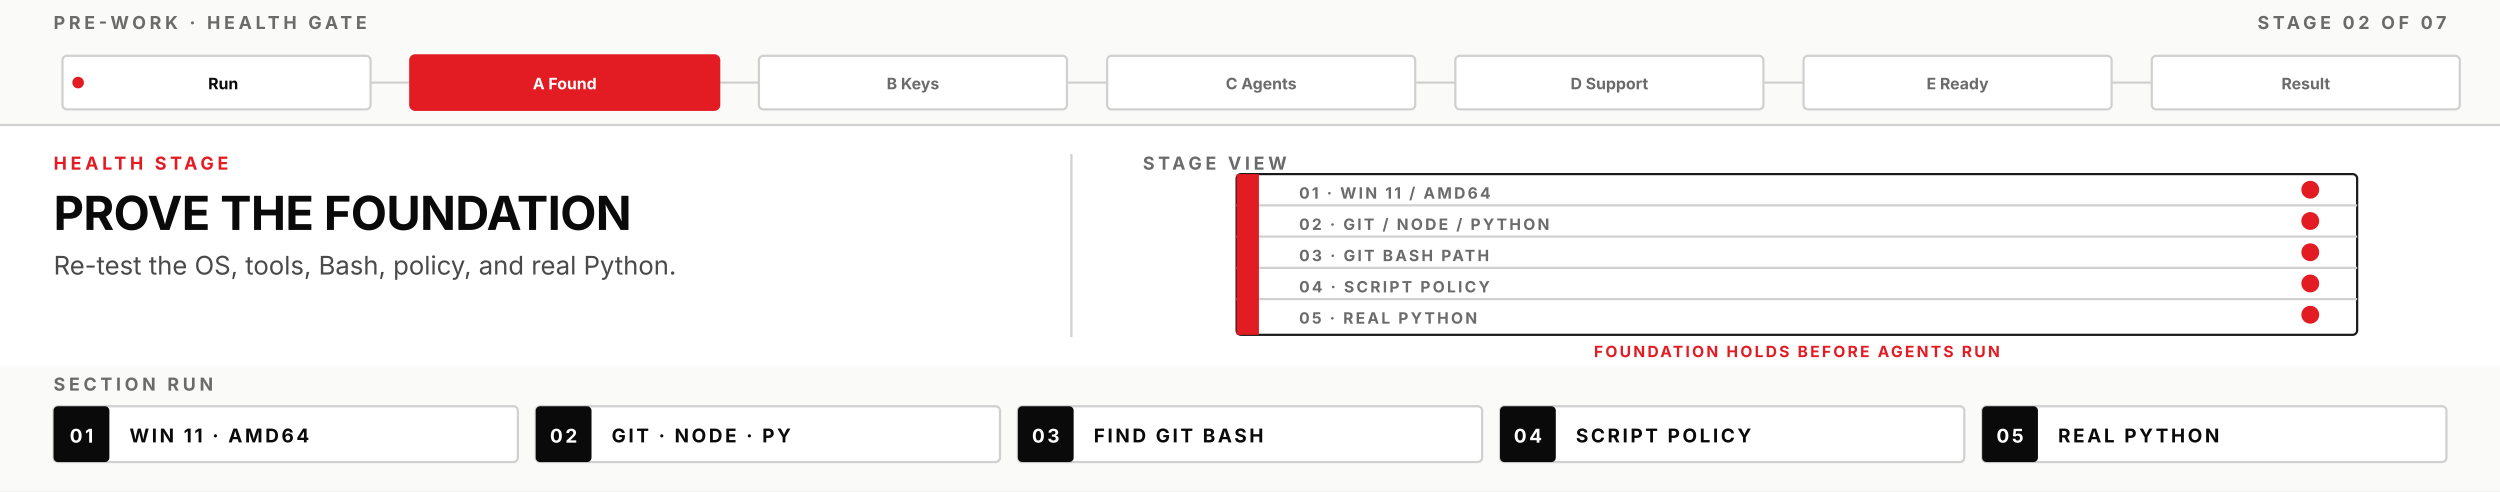
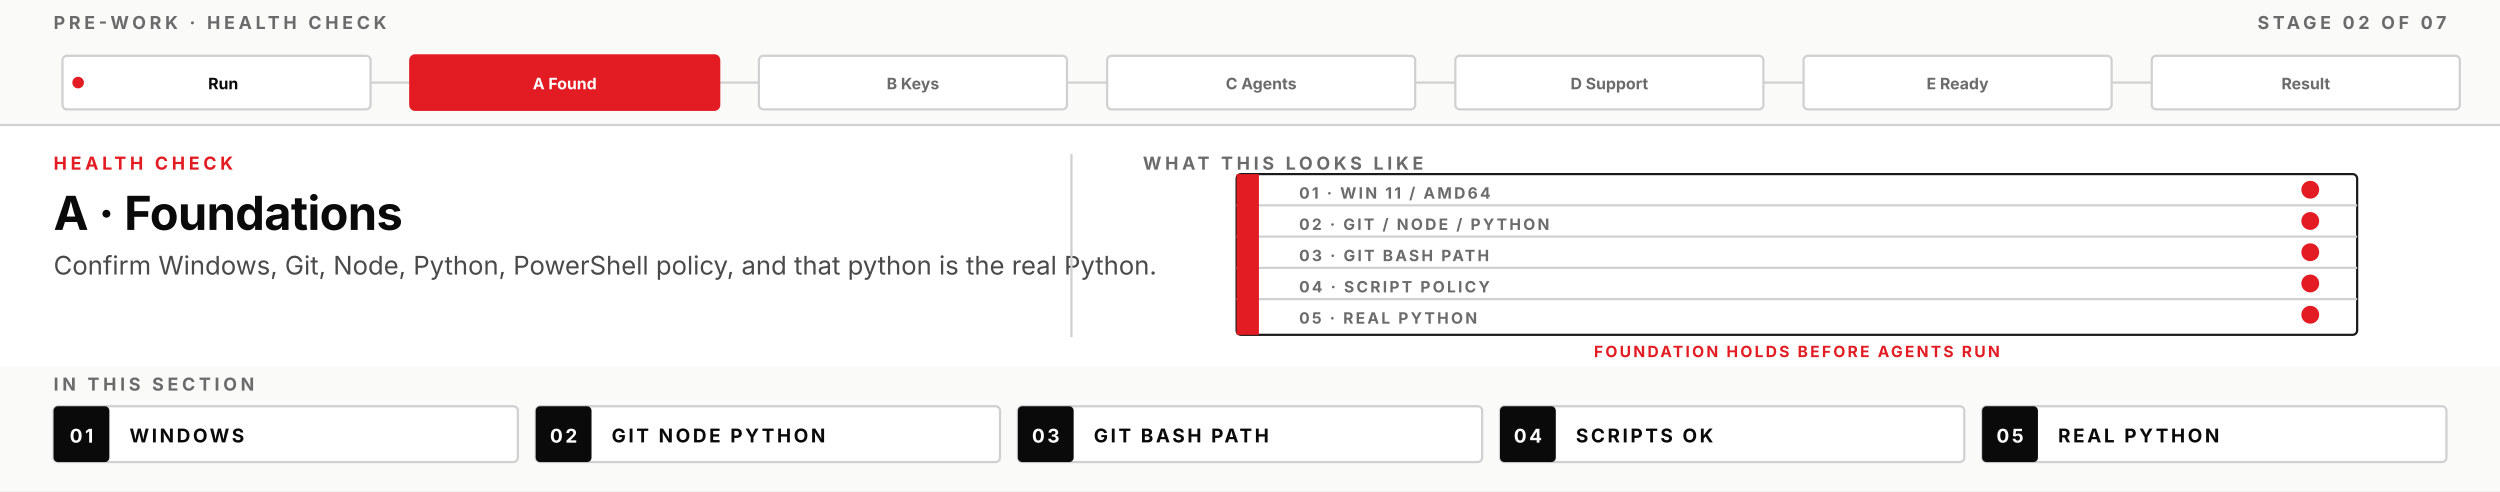
<svg xmlns="http://www.w3.org/2000/svg" viewBox="0 0 1120 220" role="img" aria-labelledby="title-health-gate-a-foundations">
  <defs>
    <marker id="arrow" viewBox="0 0 8 8" refX="7" refY="4" markerWidth="6" markerHeight="6" orient="auto-start-reverse">
      <path d="M0 0 8 4 0 8Z" fill="#0A0A0A" />
    </marker>
    <marker id="arrow-red" viewBox="0 0 8 8" refX="7" refY="4" markerWidth="6" markerHeight="6" orient="auto-start-reverse">
      <path d="M0 0 8 4 0 8Z" fill="#E31C23" />
    </marker>
    <style>
      text { font-family: system-ui, "Inter", "Helvetica Neue", Arial, sans-serif; fill: #0A0A0A; }
      .micro { font-size: 8px; font-weight: 650; letter-spacing: 1.65px; }
      .tiny { font-size: 7px; font-weight: 650; letter-spacing: 1px; }
      .railtext { font-size: 7.1px; font-weight: 650; }
      .title { font-size: 21px; font-weight: 680; letter-spacing: -0.25px; }
      .purpose { font-size: 11.5px; font-weight: 430; fill: #4A4A4A; }
      .caption { font-size: 8.5px; font-weight: 650; letter-spacing: 1.15px; }
      .body { font-size: 9.5px; font-weight: 520; }
      .muted { fill: #6B6B6B; }
      .white { fill: #FFFFFF; }
      .red { fill: #E31C23; }
      .gold { fill: #A58650; }
      .line { fill: none; stroke: #0A0A0A; stroke-width: 1.35; vector-effect: non-scaling-stroke; }
      .hair { fill: none; stroke: #D0D0D0; stroke-width: 1; vector-effect: non-scaling-stroke; }
      .redline { fill: none; stroke: #E31C23; stroke-width: 1.4; vector-effect: non-scaling-stroke; }
      .goldline { fill: none; stroke: #A58650; stroke-width: 1.35; vector-effect: non-scaling-stroke; }
      .dash { stroke-dasharray: 5 4; }
    </style>
  </defs>
  <rect width="1120" height="220" fill="#FFFFFF" />
  <rect x="0" y="0" width="1120" height="56" fill="#FAFAF8" />
-   <text x="24" y="13" class="micro muted">PRE-WORK · HEALTH GATE</text>
+   <text x="24" y="13" class="micro muted">PRE-WORK · HEALTH CHECK</text>
  <text x="1096" y="13" class="micro muted" text-anchor="end">STAGE 02 OF 07</text>
  <path d="M97 37H1033" class="hair" />
  <rect x="28" y="25" width="138" height="24" rx="2" fill="#FFFFFF" stroke="#D0D0D0" stroke-width="1" />
  <circle cx="35" cy="37" r="2.6" fill="#E31C23" />
  <text x="100" y="40" class="railtext" text-anchor="middle">Run</text>
  <rect x="184" y="25" width="138" height="24" rx="2" fill="#E31C23" stroke="#E31C23" stroke-width="1.4" />
  <text x="253" y="40" class="railtext white" text-anchor="middle">A Found</text>
  <rect x="340" y="25" width="138" height="24" rx="2" fill="#FFFFFF" stroke="#D0D0D0" stroke-width="1" />
  <text x="409" y="40" class="railtext muted" text-anchor="middle">B Keys</text>
  <rect x="496" y="25" width="138" height="24" rx="2" fill="#FFFFFF" stroke="#D0D0D0" stroke-width="1" />
  <text x="565" y="40" class="railtext muted" text-anchor="middle">C Agents</text>
  <rect x="652" y="25" width="138" height="24" rx="2" fill="#FFFFFF" stroke="#D0D0D0" stroke-width="1" />
  <text x="721" y="40" class="railtext muted" text-anchor="middle">D Support</text>
  <rect x="808" y="25" width="138" height="24" rx="2" fill="#FFFFFF" stroke="#D0D0D0" stroke-width="1" />
  <text x="877" y="40" class="railtext muted" text-anchor="middle">E Ready</text>
  <rect x="964" y="25" width="138" height="24" rx="2" fill="#FFFFFF" stroke="#D0D0D0" stroke-width="1" />
  <text x="1033" y="40" class="railtext muted" text-anchor="middle">Result</text>
  <path d="M0 56H1120" class="hair" />
-   <text x="24" y="76" class="micro red">HEALTH STAGE</text>
-   <text x="24" y="103" class="title">PROVE THE FOUNDATION</text>
-   <text x="24" y="123" class="purpose">Re-test the OS, tools, Bash, policy, and real Python.</text>
+   <text x="24" y="76" class="micro red">HEALTH CHECK</text>
+   <text x="24" y="103" class="title">A · Foundations</text>
+   <text x="24" y="123" class="purpose">Confirm Windows, Git, Node, Python, PowerShell policy, and that python is the real Python.</text>
  <path d="M480 69V151" class="hair" />
-   <text x="512" y="76" class="micro muted">STAGE VIEW</text>
+   <text x="512" y="76" class="micro muted">WHAT THIS LOOKS LIKE</text>
  <g aria-label="Five checked foundation layers">
    <rect x="554" y="78" width="502" height="72" rx="2" fill="#FFFFFF" stroke="#1A1A1A" />
    <path d="M554 92H1056M554 106H1056M554 120H1056M554 134H1056" class="hair" />
    <rect x="554" y="78" width="10" height="72" fill="#E31C23" />
    <text x="582" y="89" class="tiny muted">01 · WIN 11 / AMD64</text>
    <text x="582" y="103" class="tiny muted">02 · GIT / NODE / PYTHON</text>
    <text x="582" y="117" class="tiny muted">03 · GIT BASH PATH</text>
    <text x="582" y="131" class="tiny muted">04 · SCRIPT POLICY</text>
    <text x="582" y="145" class="tiny muted">05 · REAL PYTHON</text>
    <circle cx="1035" cy="85" r="4" fill="#E31C23" />
    <circle cx="1035" cy="99" r="4" fill="#E31C23" />
    <circle cx="1035" cy="113" r="4" fill="#E31C23" />
    <circle cx="1035" cy="127" r="4" fill="#E31C23" />
    <circle cx="1035" cy="141" r="4" fill="#E31C23" />
    <text x="805" y="160" class="tiny red" text-anchor="middle">FOUNDATION HOLDS BEFORE AGENTS RUN</text>
  </g>
  <rect x="0" y="164" width="1120" height="56" fill="#FAFAF8" />
-   <text x="24" y="175" class="micro muted">SECTION RUN</text>
+   <text x="24" y="175" class="micro muted">IN THIS SECTION</text>
  <rect x="24.00" y="182" width="208.00" height="25" rx="2" fill="#FFFFFF" stroke="#D0D0D0" />
  <rect x="24.00" y="182" width="25" height="25" rx="2" fill="#0A0A0A" />
  <text x="36.50" y="198.3" class="caption white" text-anchor="middle">01</text>
-   <text x="58.00" y="198.2" class="caption">WIN 11 · AMD64</text>
+   <text x="58.00" y="198.2" class="caption">WINDOWS</text>
  <rect x="240.00" y="182" width="208.00" height="25" rx="2" fill="#FFFFFF" stroke="#D0D0D0" />
  <rect x="240.00" y="182" width="25" height="25" rx="2" fill="#0A0A0A" />
  <text x="252.50" y="198.3" class="caption white" text-anchor="middle">02</text>
-   <text x="274.00" y="198.2" class="caption">GIT · NODE · PY</text>
+   <text x="274.00" y="198.2" class="caption">GIT NODE PYTHON</text>
  <rect x="456.00" y="182" width="208.00" height="25" rx="2" fill="#FFFFFF" stroke="#D0D0D0" />
  <rect x="456.00" y="182" width="25" height="25" rx="2" fill="#0A0A0A" />
  <text x="468.50" y="198.3" class="caption white" text-anchor="middle">03</text>
-   <text x="490.00" y="198.2" class="caption">FIND GIT BASH</text>
+   <text x="490.00" y="198.2" class="caption">GIT BASH PATH</text>
  <rect x="672.00" y="182" width="208.00" height="25" rx="2" fill="#FFFFFF" stroke="#D0D0D0" />
  <rect x="672.00" y="182" width="25" height="25" rx="2" fill="#0A0A0A" />
  <text x="684.50" y="198.3" class="caption white" text-anchor="middle">04</text>
-   <text x="706.00" y="198.2" class="caption">SCRIPT POLICY</text>
+   <text x="706.00" y="198.2" class="caption">SCRIPTS OK</text>
  <rect x="888.00" y="182" width="208.00" height="25" rx="2" fill="#FFFFFF" stroke="#D0D0D0" />
  <rect x="888.00" y="182" width="25" height="25" rx="2" fill="#0A0A0A" />
  <text x="900.50" y="198.3" class="caption white" text-anchor="middle">05</text>
  <text x="922.00" y="198.2" class="caption">REAL PYTHON</text>
</svg>
